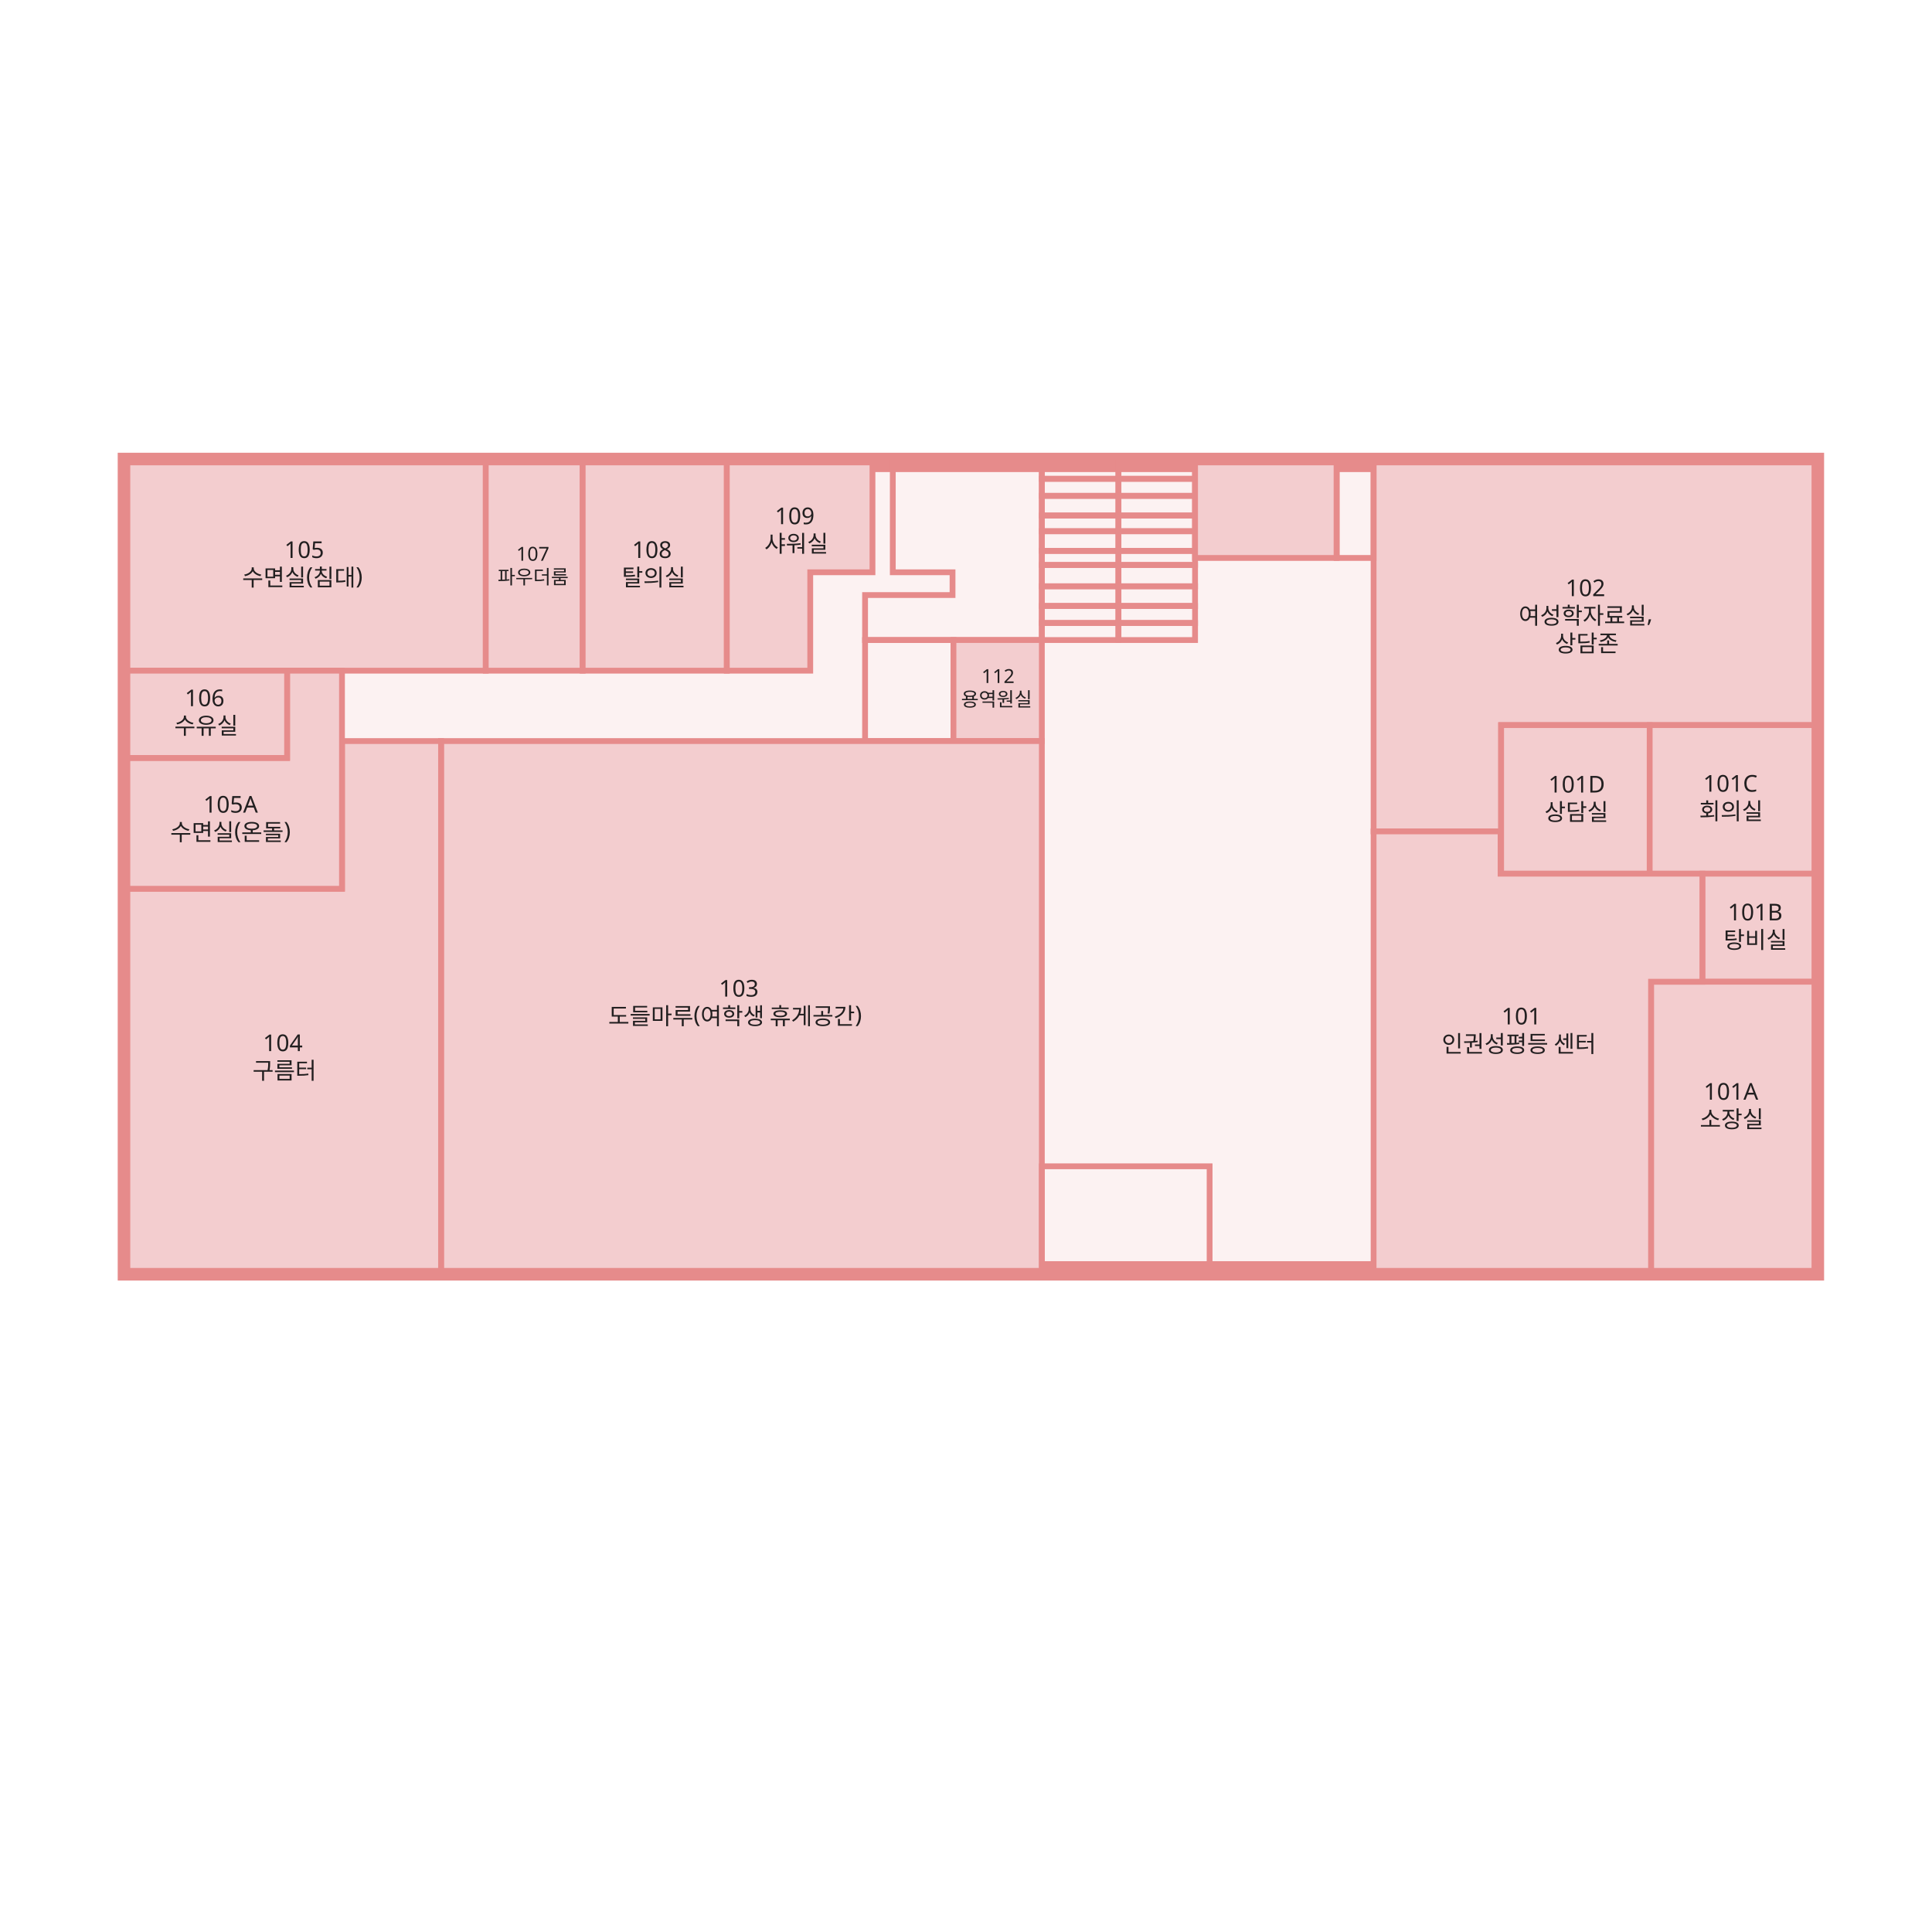
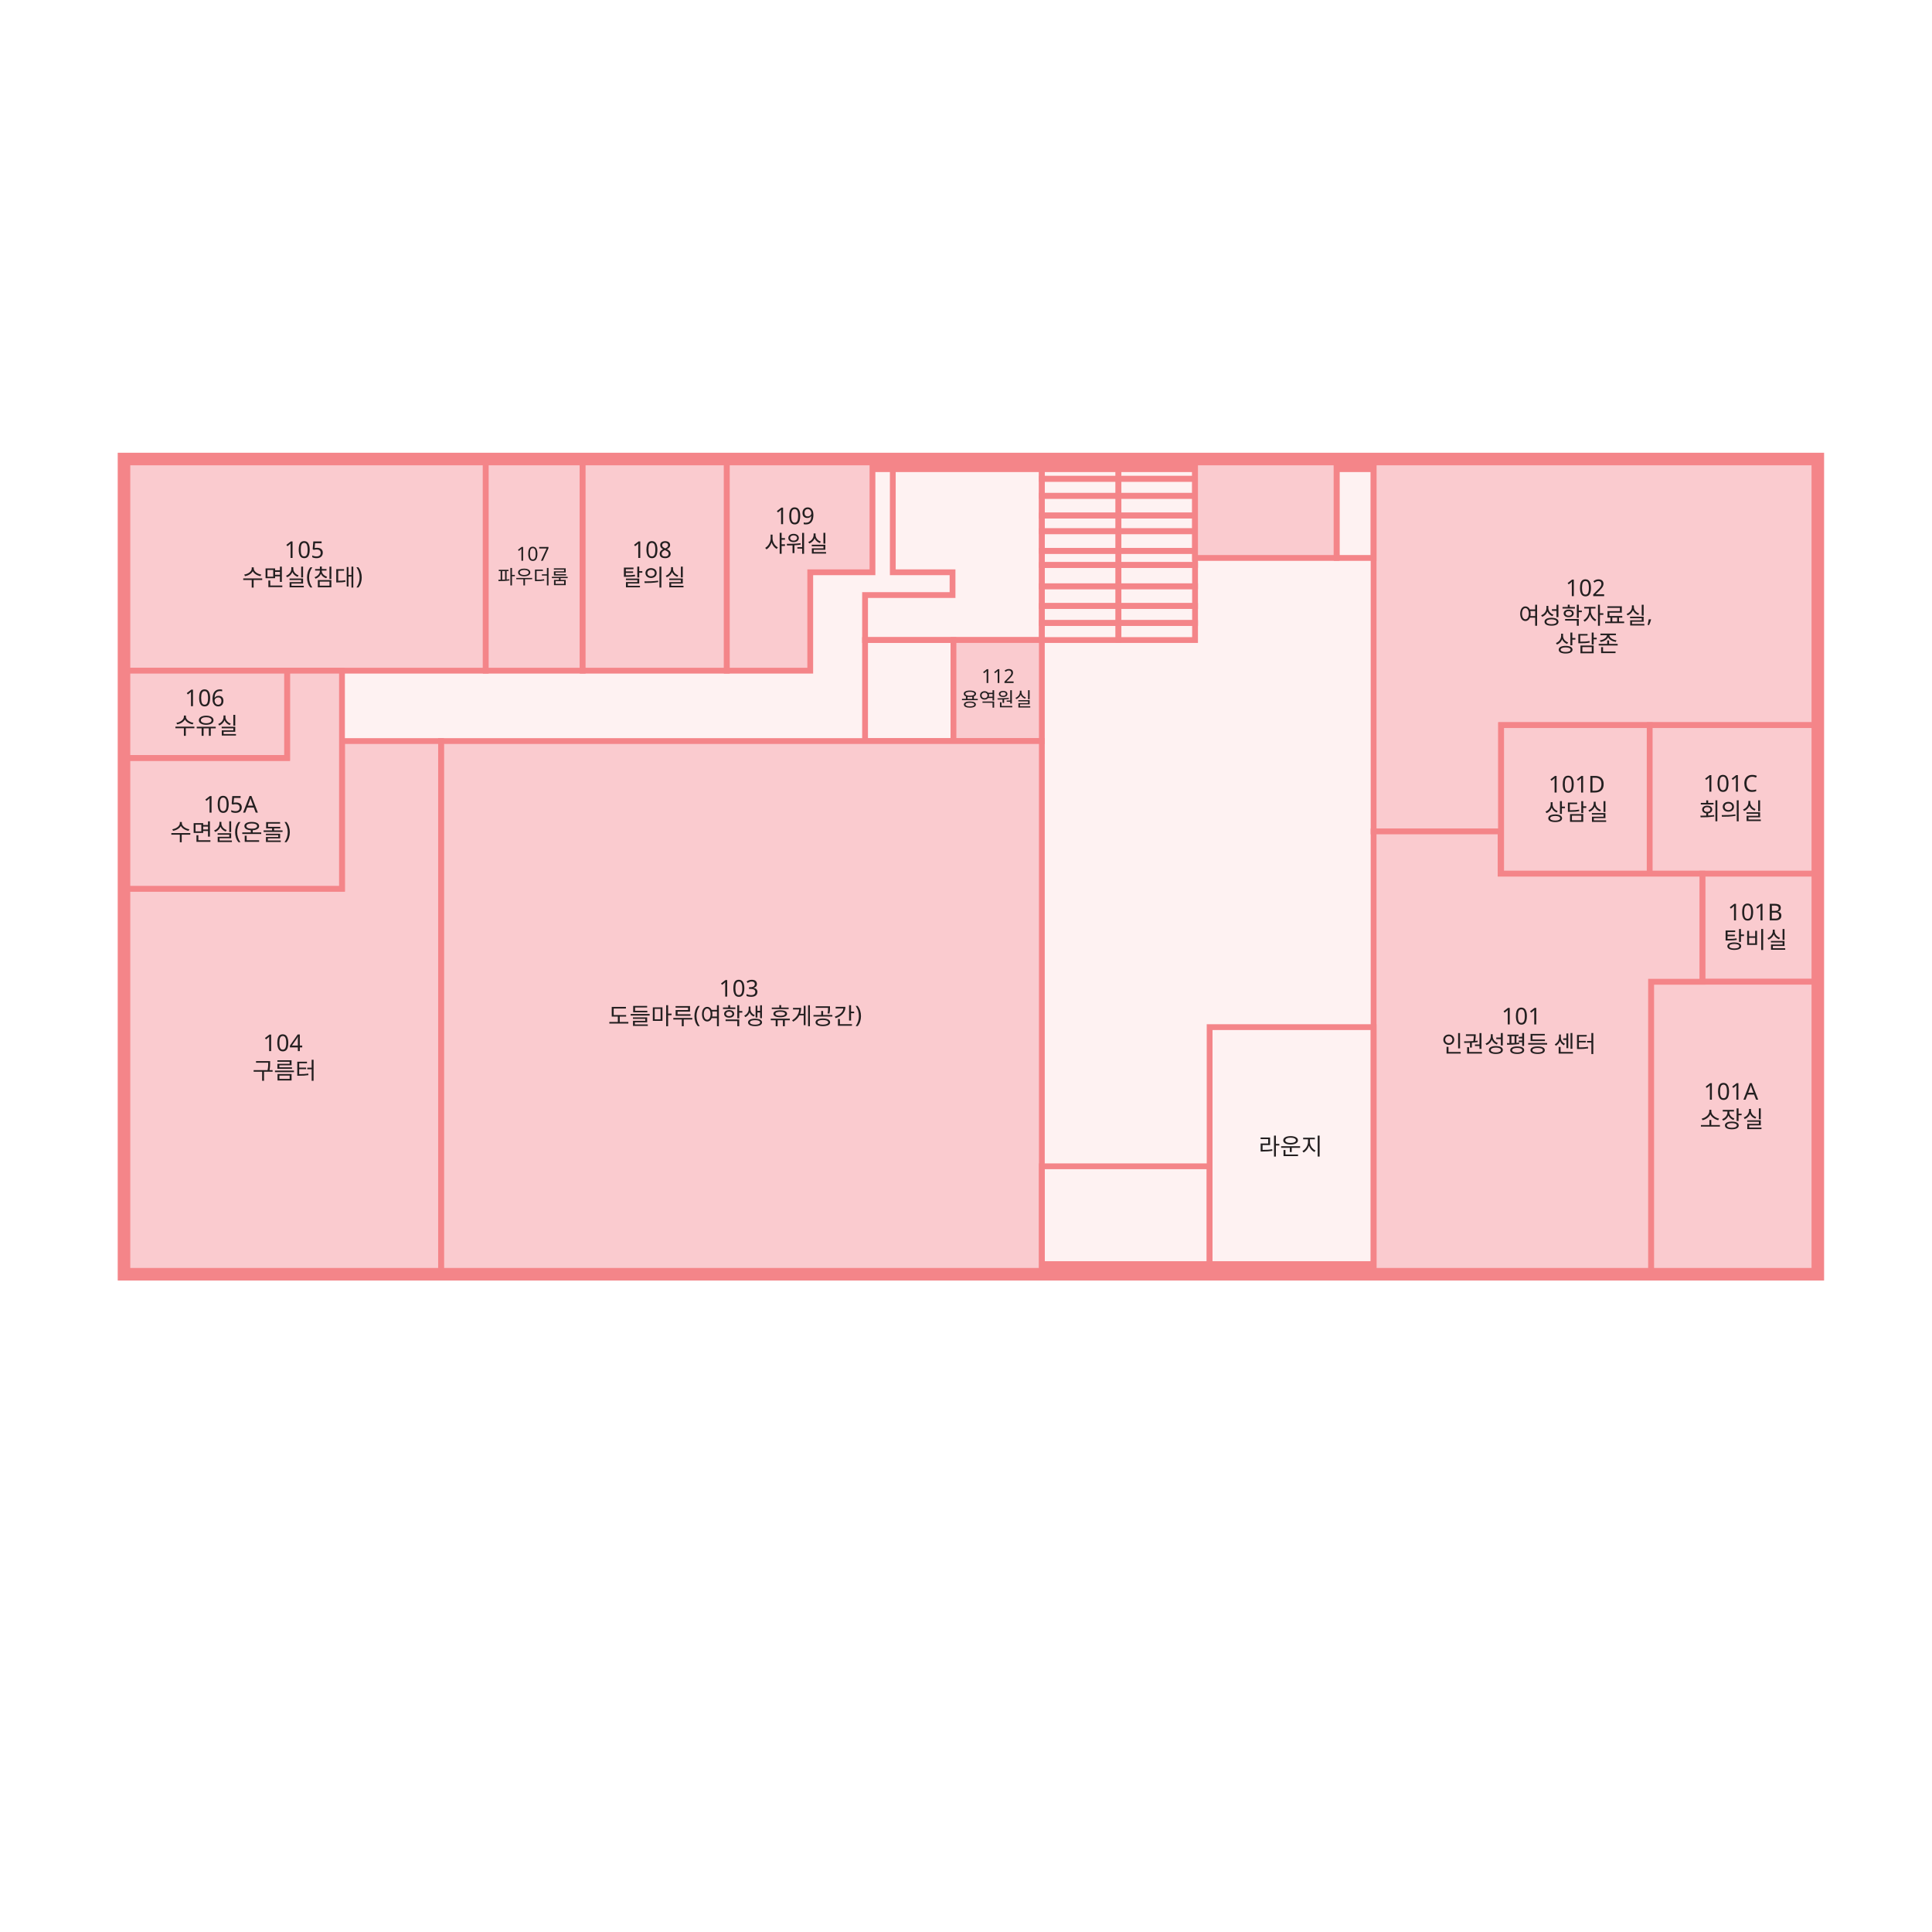
<svg xmlns="http://www.w3.org/2000/svg" id="_x31_" viewBox="0 0 1000 1000">
  <defs>
    <style>
      .cls-1 {
-         fill: #fcf2f2;
-         stroke-width: 10px;
+         fill: none;
+       }
+ 
+       .cls-1, .cls-2 {
+         stroke-width: 3px;
      }

      .cls-1, .cls-2, .cls-3 {
-         stroke: #e68b8b;
+         stroke: #f48589;
        stroke-miterlimit: 10;
      }

      .cls-2 {
-         fill: none;
-       }
- 
-       .cls-2, .cls-3 {
-         stroke-width: 3px;
+         fill: #facbcf;
      }

      .cls-4 {
        font-size: 12px;
      }

      .cls-4, .cls-5 {
-         fill: #221f20;
+         fill: #231f20;
        font-family: NanumSquareNeoTTF-dEb, 'NanumSquare Neo';
      }

      .cls-5 {
        font-size: 10px;
      }

      .cls-3 {
-         fill: #f3cdcf;
+         fill: #fef2f2;
+         stroke-width: 10px;
      }
    </style>
  </defs>
  <g id="Layer_x5F_border-2" data-name="Layer_x5F_border">
-     <rect class="cls-1" x="65.93" y="239.34" width="873.22" height="418.45" />
+     <rect class="cls-3" x="65.93" y="239.34" width="873.22" height="418.45" />
  </g>
  <g id="Layer_10">
-     <rect class="cls-3" x="65.93" y="239.34" width="185.5" height="107.8" />
+     <rect class="cls-2" x="65.93" y="239.34" width="185.5" height="107.8" />
    <text class="cls-4" transform="translate(147.16 288.79)">
      <tspan x="0" y="0">105</tspan>
      <tspan x="-21.85" y="14.4">수면실(침대)</tspan>
    </text>
  </g>
  <g id="Layer_11">
-     <rect class="cls-3" x="251.43" y="239.34" width="50.16" height="107.8" />
+     <rect class="cls-2" x="251.43" y="239.34" width="50.16" height="107.8" />
    <text class="cls-5" transform="translate(267.21 290.23)">
      <tspan x="0" y="0">107</tspan>
      <tspan x="-9.66" y="12">파우더룸</tspan>
    </text>
  </g>
  <g id="Layer_12">
-     <rect class="cls-3" x="301.59" y="239.34" width="74.61" height="107.8" />
+     <rect class="cls-2" x="301.59" y="239.34" width="74.61" height="107.8" />
    <text class="cls-4" transform="translate(327.13 288.79)">
      <tspan x="0" y="0">108</tspan>
      <tspan x="-5.29" y="14.4">탈의실</tspan>
    </text>
  </g>
  <g id="Layer_13">
-     <polygon class="cls-3" points="376.2 347.14 419.38 347.14 419.38 296.21 451.59 296.21 451.59 239.34 376.2 239.34 376.2 347.14" />
+     <polygon class="cls-2" points="376.2 347.14 419.38 347.14 419.38 296.21 451.59 296.21 451.59 239.34 376.2 239.34 376.2 347.14" />
    <text class="cls-4" transform="translate(401.05 271.31)">
      <tspan x="0" y="0">109</tspan>
      <tspan x="-5.42" y="14.4">샤워실</tspan>
    </text>
  </g>
  <g id="Layer_14">
-     <polygon class="cls-2" points="462.11 239.34 462.11 296.21 493.03 296.21 493.03 308 447.76 308 447.76 331.28 539.26 331.28 539.26 239.34 462.11 239.34" />
+     <polygon class="cls-1" points="462.11 239.34 462.11 296.21 493.03 296.21 493.03 308 447.76 308 447.76 331.28 539.26 331.28 539.26 239.34 462.11 239.34" />
  </g>
  <g id="Layer_15">
-     <rect class="cls-2" x="447.76" y="331.28" width="45.75" height="52.29" />
+     <rect class="cls-1" x="447.76" y="331.28" width="45.75" height="52.29" />
  </g>
  <g id="Layer_16">
-     <rect class="cls-3" x="493.51" y="331.28" width="45.75" height="52.29" />
+     <rect class="cls-2" x="493.51" y="331.28" width="45.75" height="52.29" />
    <text class="cls-5" transform="translate(507.99 353.52)">
      <tspan x="0" y="0">112</tspan>
      <tspan x="-10.56" y="12">용역원실</tspan>
    </text>
  </g>
  <g id="Layer_17">
-     <rect class="cls-3" x="228.29" y="383.57" width="310.97" height="274.22" />
+     <rect class="cls-2" x="228.29" y="383.57" width="310.97" height="274.22" />
    <text class="cls-4" transform="translate(372.13 515.83)">
      <tspan x="0" y="0">103</tspan>
      <tspan x="-57.34" y="14.4">도들마루(여학생 휴게공간)</tspan>
    </text>
  </g>
  <g id="Layer_18">
-     <polygon class="cls-3" points="65.93 460.02 65.93 657.79 228.29 657.79 228.29 383.57 177.01 383.57 177.01 460.02 65.93 460.02" />
+     <polygon class="cls-2" points="65.93 460.02 65.93 657.79 228.29 657.79 228.29 383.57 177.01 383.57 177.01 460.02 65.93 460.02" />
    <text class="cls-4" transform="translate(136.08 544.06)">
      <tspan x="0" y="0">104</tspan>
      <tspan x="-5.39" y="14.4">구름터</tspan>
    </text>
  </g>
  <g id="Layer_19">
-     <polygon class="cls-3" points="177.01 347.14 177.01 460.02 65.93 460.02 65.93 392.31 148.6 392.31 148.6 347.14 177.01 347.14" />
+     <polygon class="cls-2" points="177.01 347.14 177.01 460.02 65.93 460.02 65.93 392.31 148.6 392.31 148.6 347.14 177.01 347.14" />
    <text class="cls-4" transform="translate(105.23 420.62)">
      <tspan x="0" y="0">105A</tspan>
      <tspan x="-17.14" y="14.4">수면실(온돌)</tspan>
    </text>
  </g>
  <g id="Layer_20">
-     <rect class="cls-3" x="65.93" y="347.14" width="82.67" height="45.17" />
+     <rect class="cls-2" x="65.93" y="347.14" width="82.67" height="45.17" />
    <text class="cls-4" transform="translate(95.62 365.52)">
      <tspan x="0" y="0">106</tspan>
      <tspan x="-5.42" y="14.4">수유실</tspan>
    </text>
  </g>
  <g id="Layer_21">
-     <polygon class="cls-3" points="710.97 239.34 710.97 430.33 776.98 430.33 776.98 375.32 939.15 375.32 939.15 239.34 710.97 239.34" />
+     <polygon class="cls-2" points="710.97 239.34 710.97 430.33 776.98 430.33 776.98 375.32 939.15 375.32 939.15 239.34 710.97 239.34" />
    <text class="cls-4" transform="translate(810.34 308.55)">
      <tspan x="0" y="0">102</tspan>
      <tspan x="-24.28" y="14.4">여성학자료실,</tspan>
      <tspan x="-5.54" y="28.8">상담존</tspan>
    </text>
  </g>
  <g id="Layer_22">
-     <rect class="cls-3" x="776.98" y="375.32" width="76.9" height="76.9" />
+     <rect class="cls-2" x="776.98" y="375.32" width="76.9" height="76.9" />
    <text class="cls-4" transform="translate(801.42 410.2)">
      <tspan x="0" y="0">101D</tspan>
      <tspan x="-2.02" y="14.4">상담실</tspan>
    </text>
  </g>
  <g id="Layer_23">
-     <rect class="cls-3" x="853.88" y="375.32" width="85.27" height="76.9" />
+     <rect class="cls-2" x="853.88" y="375.32" width="85.27" height="76.9" />
    <text class="cls-4" transform="translate(881.53 409.77)">
      <tspan x="0" y="0">101C</tspan>
      <tspan x="-2.08" y="14.4">회의실</tspan>
    </text>
  </g>
  <g id="Layer_24">
-     <rect class="cls-3" x="881.14" y="452.22" width="58.01" height="55.93" />
+     <rect class="cls-2" x="881.14" y="452.22" width="58.01" height="55.93" />
    <text class="cls-4" transform="translate(894.28 476.38)">
      <tspan x="0" y="0">101B</tspan>
      <tspan x="-2.2" y="14.4">탕비실</tspan>
    </text>
  </g>
  <g id="Layer_25">
-     <rect class="cls-3" x="854.58" y="508.14" width="84.57" height="149.65" />
+     <rect class="cls-2" x="854.58" y="508.14" width="84.57" height="149.65" />
    <text class="cls-4" transform="translate(881.8 569.21)">
      <tspan x="0" y="0">101A</tspan>
      <tspan x="-2" y="14.4">소장실</tspan>
    </text>
  </g>
  <g id="Layer_26">
-     <polygon class="cls-3" points="710.97 657.79 854.58 657.79 854.58 508.14 881.14 508.14 881.14 452.22 776.7 452.22 776.7 430.33 710.97 430.33 710.97 657.79" />
+     <polygon class="cls-2" points="710.97 657.79 854.58 657.79 854.58 508.14 881.14 508.14 881.14 452.22 776.7 452.22 776.7 430.33 710.97 430.33 710.97 657.79" />
    <text class="cls-4" transform="translate(777.17 530.23)">
      <tspan x="0" y="0">101</tspan>
      <tspan x="-30.95" y="14.4">인권성평등 센터</tspan>
    </text>
  </g>
  <g id="Layer_x5F_others-2" data-name="Layer_x5F_others">
    <g>
-       <rect class="cls-2" x="539.26" y="239.34" width="39.65" height="8.48" />
-       <rect class="cls-2" x="539.26" y="247.82" width="39.65" height="8.82" />
-       <rect class="cls-2" x="539.26" y="256.64" width="39.65" height="10.18" />
-       <rect class="cls-2" x="539.26" y="266.82" width="39.65" height="8.14" />
-       <rect class="cls-2" x="539.26" y="274.96" width="39.65" height="10.18" />
-       <rect class="cls-2" x="539.26" y="285.14" width="39.65" height="7.29" />
-       <rect class="cls-2" x="539.26" y="292.43" width="39.65" height="11.03" />
-       <rect class="cls-2" x="539.26" y="303.46" width="39.65" height="10.18" />
-       <rect class="cls-2" x="539.26" y="313.64" width="39.65" height="8.82" />
-       <rect class="cls-2" x="539.26" y="322.46" width="39.65" height="8.82" />
+       <rect class="cls-1" x="539.26" y="239.34" width="39.65" height="8.48" />
+       <rect class="cls-1" x="539.26" y="247.82" width="39.65" height="8.82" />
+       <rect class="cls-1" x="539.26" y="256.64" width="39.65" height="10.18" />
+       <rect class="cls-1" x="539.26" y="266.82" width="39.65" height="8.14" />
+       <rect class="cls-1" x="539.26" y="274.96" width="39.65" height="10.18" />
+       <rect class="cls-1" x="539.26" y="285.14" width="39.65" height="7.29" />
+       <rect class="cls-1" x="539.26" y="292.43" width="39.65" height="11.03" />
+       <rect class="cls-1" x="539.26" y="303.46" width="39.65" height="10.18" />
+       <rect class="cls-1" x="539.26" y="313.64" width="39.65" height="8.82" />
+       <rect class="cls-1" x="539.26" y="322.46" width="39.65" height="8.82" />
    </g>
    <g>
-       <rect class="cls-2" x="578.91" y="239.34" width="39.65" height="8.48" />
-       <rect class="cls-2" x="578.91" y="247.82" width="39.65" height="8.82" />
-       <rect class="cls-2" x="578.91" y="256.64" width="39.65" height="10.18" />
-       <rect class="cls-2" x="578.91" y="266.82" width="39.65" height="8.14" />
-       <rect class="cls-2" x="578.91" y="274.96" width="39.65" height="10.18" />
-       <rect class="cls-2" x="578.91" y="285.14" width="39.65" height="7.29" />
-       <rect class="cls-2" x="578.91" y="292.43" width="39.65" height="11.03" />
-       <rect class="cls-2" x="578.91" y="303.46" width="39.65" height="10.18" />
-       <rect class="cls-2" x="578.91" y="313.64" width="39.65" height="8.82" />
-       <rect class="cls-2" x="578.91" y="322.46" width="39.65" height="8.82" />
+       <rect class="cls-1" x="578.91" y="239.34" width="39.65" height="8.48" />
+       <rect class="cls-1" x="578.91" y="247.82" width="39.65" height="8.82" />
+       <rect class="cls-1" x="578.91" y="256.64" width="39.65" height="10.18" />
+       <rect class="cls-1" x="578.91" y="266.82" width="39.65" height="8.14" />
+       <rect class="cls-1" x="578.91" y="274.96" width="39.65" height="10.18" />
+       <rect class="cls-1" x="578.91" y="285.14" width="39.65" height="7.29" />
+       <rect class="cls-1" x="578.91" y="292.43" width="39.65" height="11.03" />
+       <rect class="cls-1" x="578.91" y="303.46" width="39.65" height="10.18" />
+       <rect class="cls-1" x="578.91" y="313.64" width="39.65" height="8.82" />
+       <rect class="cls-1" x="578.91" y="322.46" width="39.65" height="8.82" />
    </g>
-     <rect class="cls-3" x="618.56" y="239.34" width="73.28" height="49.45" />
-     <rect class="cls-2" x="691.84" y="239.34" width="19.12" height="49.45" />
-     <rect class="cls-2" x="539.26" y="603.67" width="86.83" height="54.12" />
+     <rect class="cls-2" x="618.56" y="239.34" width="73.28" height="49.45" />
+     <rect class="cls-1" x="691.84" y="239.34" width="19.12" height="49.45" />
+     <rect class="cls-1" x="539.26" y="603.67" width="86.83" height="54.12" />
+   </g>
+   <g id="Layer_60">
+     <text class="cls-4" transform="translate(651.47 597.7)">
+       <tspan x="0" y="0">라운지</tspan>
+     </text>
+     <rect class="cls-1" x="626.1" y="531.64" width="84.87" height="126.15" />
  </g>
</svg>
